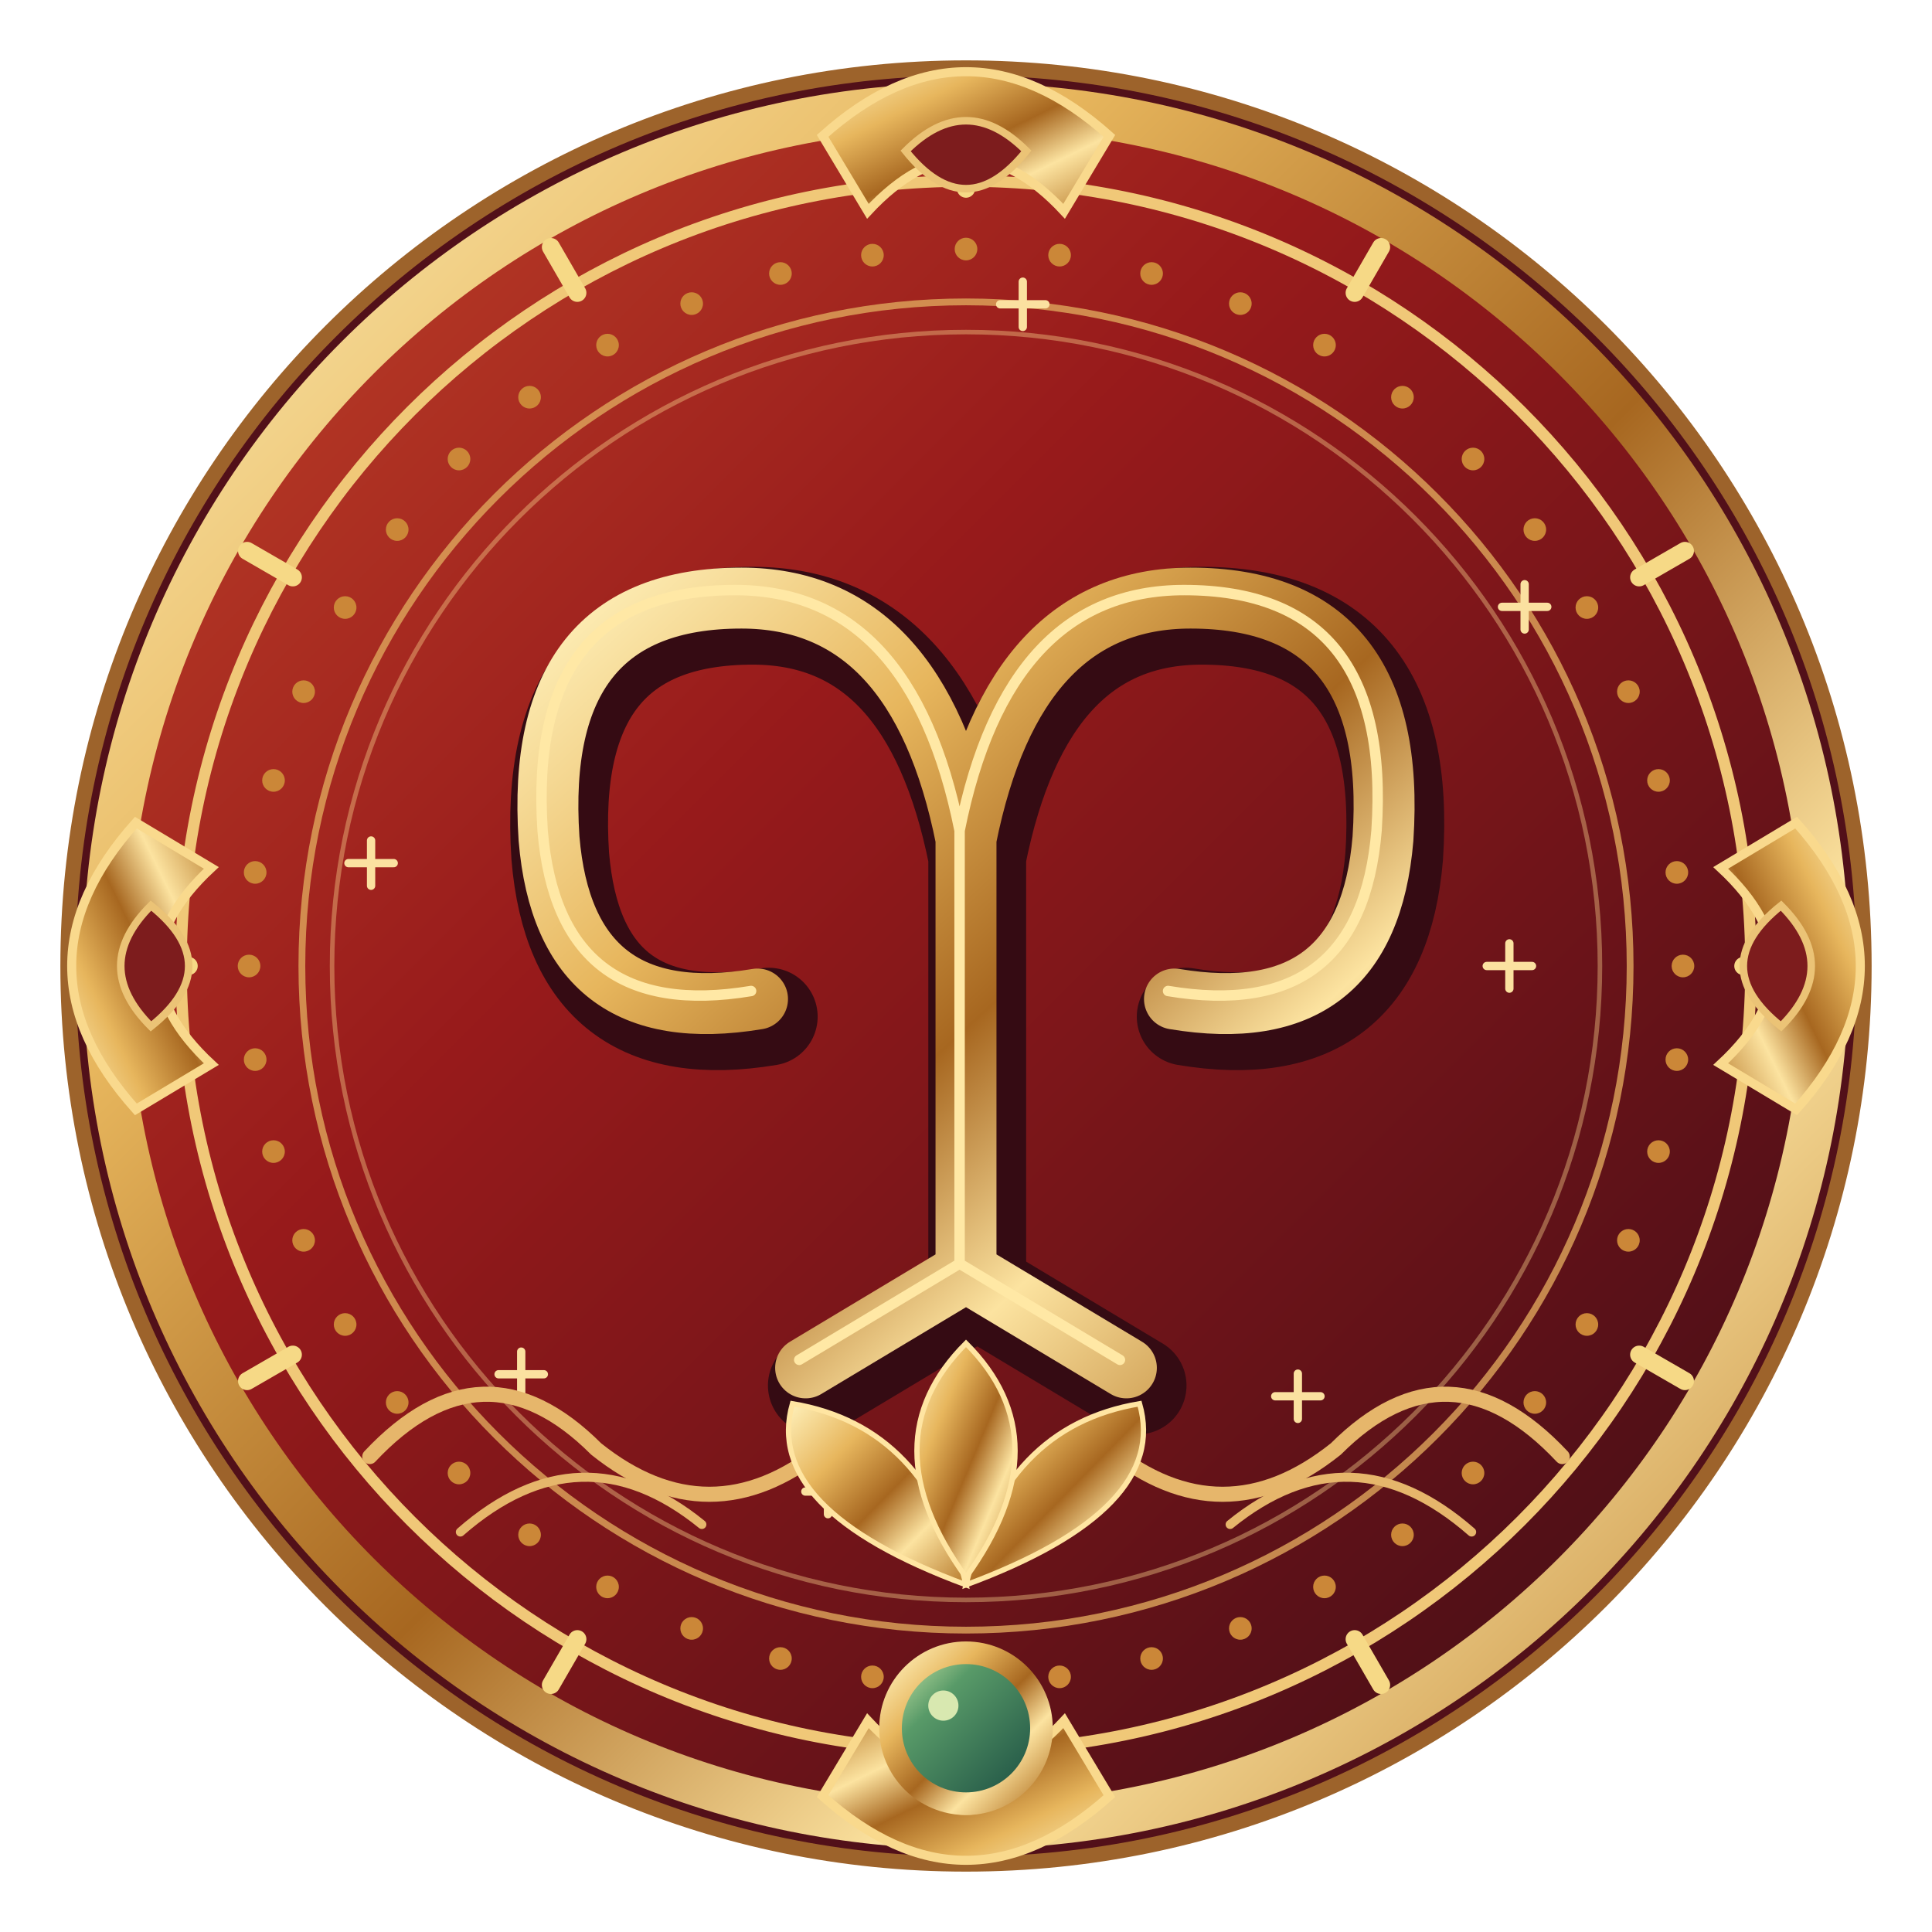
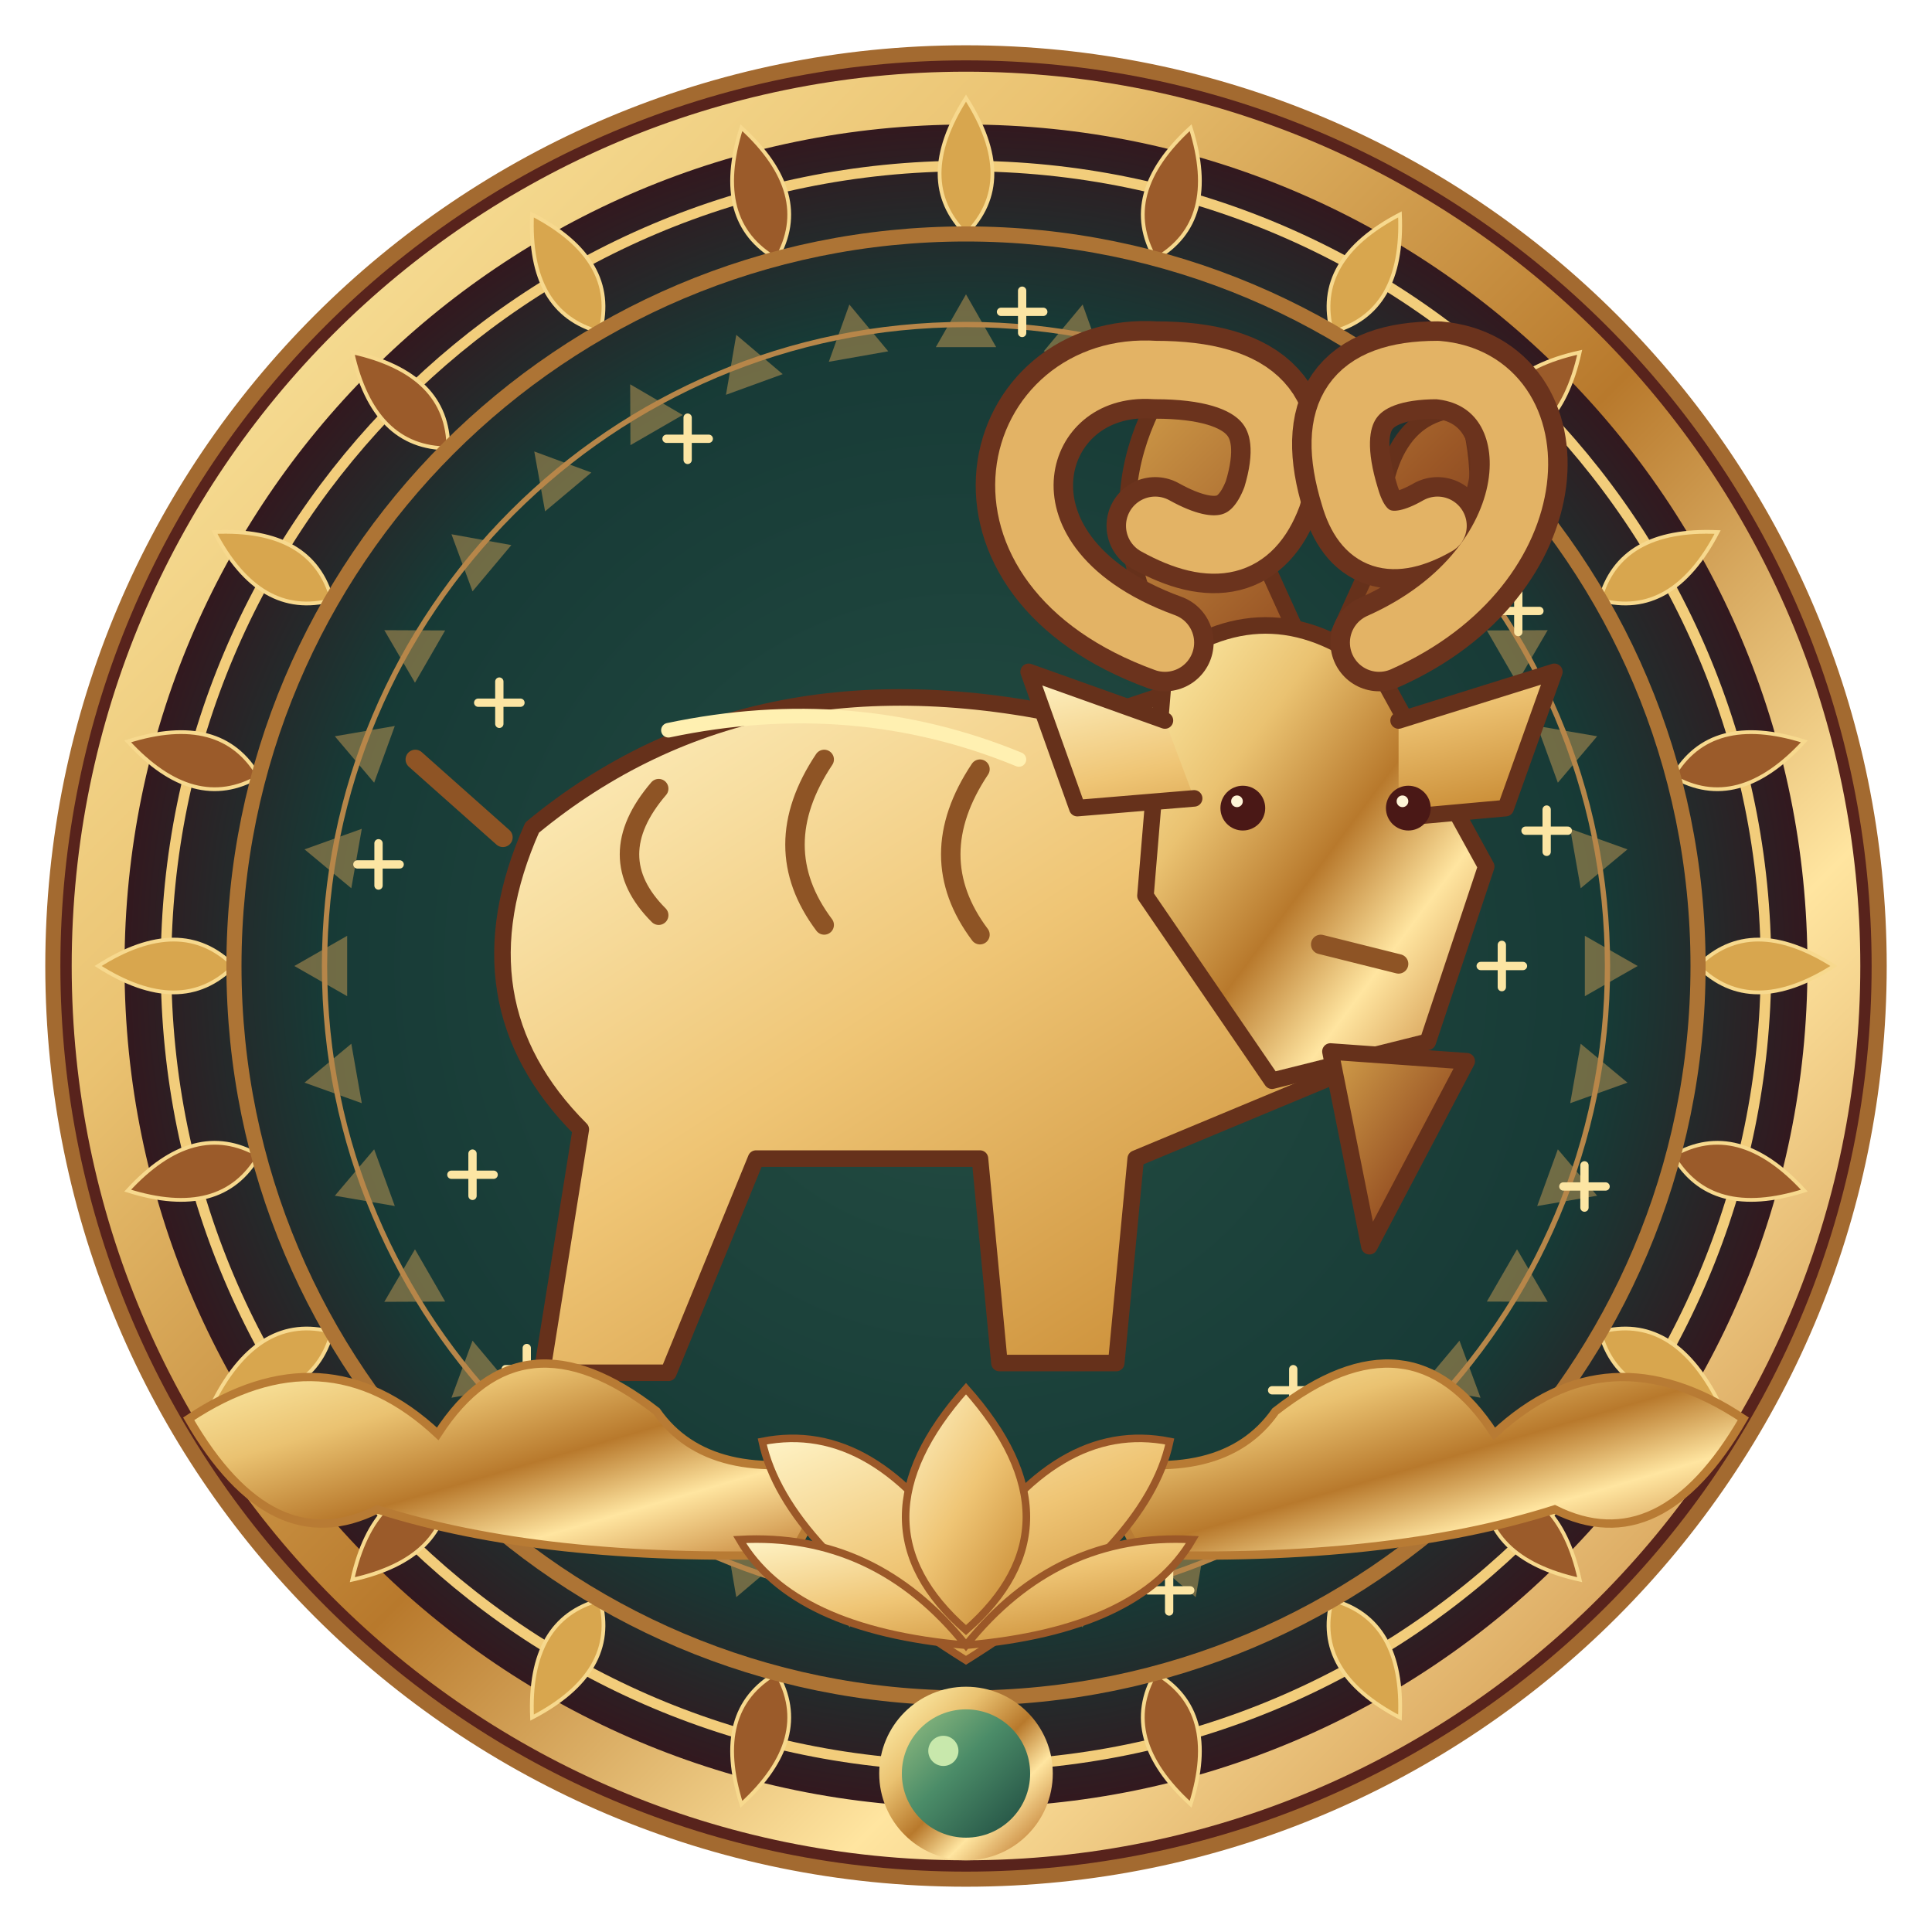
- <svg xmlns="http://www.w3.org/2000/svg" width="256" height="256" viewBox="0 0 256 256">
+ <svg xmlns="http://www.w3.org/2000/svg" viewBox="0 0 256 256" width="256" height="256">
  <defs>
-     <linearGradient id="red" x1="0" y1="0" x2="1" y2="1">
-       <stop offset="0" stop-color="#C3472A" />
-       <stop offset=".38" stop-color="#971A1B" />
-       <stop offset="1" stop-color="#390C16" />
+     <linearGradient id="gold" x1="0" y1="0" x2="1" y2="1">
+       <stop offset="0" stop-color="#FFF0AC" />
+       <stop offset=".28" stop-color="#EAC271" />
+       <stop offset=".52" stop-color="#B8792C" />
+       <stop offset=".72" stop-color="#FFE5A0" />
+       <stop offset="1" stop-color="#BD772C" />
    </linearGradient>
-     <linearGradient id="gold" x1="0" y1="0" x2="1" y2="1">
-       <stop offset="0" stop-color="#FFF1BB" />
-       <stop offset=".28" stop-color="#E7B65D" />
-       <stop offset=".53" stop-color="#A76720" />
-       <stop offset=".73" stop-color="#FCE3A0" />
-       <stop offset="1" stop-color="#B77A2B" />
+     <linearGradient id="light" x1="0" y1="0" x2=".8" y2="1">
+       <stop offset="0" stop-color="#FFF4C7" />
+       <stop offset=".52" stop-color="#EFC575" />
+       <stop offset="1" stop-color="#CA8D36" />
+     </linearGradient>
+     <linearGradient id="dark" x1="0" y1="0" x2="1" y2="1">
+       <stop offset="0" stop-color="#D3A04B" />
+       <stop offset=".58" stop-color="#9B5726" />
+       <stop offset="1" stop-color="#67301D" />
    </linearGradient>
    <linearGradient id="jade" x1="0" y1="0" x2="1" y2="1">
-       <stop offset="0" stop-color="#D9F0AE" />
-       <stop offset=".32" stop-color="#589A68" />
-       <stop offset="1" stop-color="#17483F" />
+       <stop offset="0" stop-color="#A4C987" />
+       <stop offset=".45" stop-color="#4B8C68" />
+       <stop offset="1" stop-color="#173F39" />
    </linearGradient>
+     <radialGradient id="lacquer">
+       <stop offset="0" stop-color="#244E43" />
+       <stop offset=".74" stop-color="#173A36" />
+       <stop offset="1" stop-color="#37131B" />
+     </radialGradient>
  </defs>
-   <circle cx="128" cy="128" r="119" fill="#521019" stroke="#9D632B" stroke-width="2" />
-   <circle cx="128" cy="128" r="114" fill="url(#red)" stroke="url(#gold)" stroke-width="6" />
-   <circle cx="128" cy="128" r="104" fill="none" stroke="#F0C878" stroke-width="1.5" />
-   <path d="M231.00 128.00 L238.00 128.00" stroke="#F6D986" stroke-width="2.4" stroke-linecap="round" />
-   <path d="M217.20 179.50 L223.26 183.00" stroke="#F6D986" stroke-width="2.4" stroke-linecap="round" />
-   <path d="M179.50 217.20 L183.00 223.26" stroke="#F6D986" stroke-width="2.4" stroke-linecap="round" />
-   <path d="M128.00 231.00 L128.00 238.00" stroke="#F6D986" stroke-width="2.4" stroke-linecap="round" />
-   <path d="M76.50 217.20 L73.00 223.26" stroke="#F6D986" stroke-width="2.4" stroke-linecap="round" />
-   <path d="M38.80 179.50 L32.74 183.00" stroke="#F6D986" stroke-width="2.4" stroke-linecap="round" />
-   <path d="M25.00 128.00 L18.00 128.00" stroke="#F6D986" stroke-width="2.4" stroke-linecap="round" />
-   <path d="M38.80 76.50 L32.74 73.00" stroke="#F6D986" stroke-width="2.4" stroke-linecap="round" />
-   <path d="M76.50 38.80 L73.00 32.74" stroke="#F6D986" stroke-width="2.4" stroke-linecap="round" />
-   <path d="M128.00 25.00 L128.00 18.00" stroke="#F6D986" stroke-width="2.4" stroke-linecap="round" />
-   <path d="M179.50 38.80 L183.00 32.74" stroke="#F6D986" stroke-width="2.4" stroke-linecap="round" />
-   <path d="M217.20 76.50 L223.26 73.00" stroke="#F6D986" stroke-width="2.4" stroke-linecap="round" />
-   <circle cx="223.00" cy="128.00" r="1.5" fill="#CB8738" />
-   <circle cx="222.19" cy="140.40" r="1.5" fill="#CB8738" />
-   <circle cx="219.76" cy="152.59" r="1.5" fill="#CB8738" />
-   <circle cx="215.77" cy="164.35" r="1.5" fill="#CB8738" />
-   <circle cx="210.27" cy="175.50" r="1.5" fill="#CB8738" />
-   <circle cx="203.37" cy="185.83" r="1.5" fill="#CB8738" />
-   <circle cx="195.18" cy="195.18" r="1.5" fill="#CB8738" />
-   <circle cx="185.83" cy="203.37" r="1.5" fill="#CB8738" />
-   <circle cx="175.50" cy="210.27" r="1.5" fill="#CB8738" />
-   <circle cx="164.35" cy="215.77" r="1.5" fill="#CB8738" />
-   <circle cx="152.59" cy="219.76" r="1.5" fill="#CB8738" />
-   <circle cx="140.40" cy="222.19" r="1.5" fill="#CB8738" />
-   <circle cx="128.00" cy="223.00" r="1.5" fill="#CB8738" />
-   <circle cx="115.60" cy="222.19" r="1.5" fill="#CB8738" />
-   <circle cx="103.41" cy="219.76" r="1.5" fill="#CB8738" />
-   <circle cx="91.65" cy="215.77" r="1.5" fill="#CB8738" />
-   <circle cx="80.50" cy="210.27" r="1.5" fill="#CB8738" />
-   <circle cx="70.17" cy="203.37" r="1.5" fill="#CB8738" />
-   <circle cx="60.82" cy="195.18" r="1.5" fill="#CB8738" />
-   <circle cx="52.63" cy="185.83" r="1.5" fill="#CB8738" />
-   <circle cx="45.73" cy="175.50" r="1.5" fill="#CB8738" />
-   <circle cx="40.23" cy="164.35" r="1.5" fill="#CB8738" />
-   <circle cx="36.24" cy="152.59" r="1.5" fill="#CB8738" />
-   <circle cx="33.81" cy="140.40" r="1.5" fill="#CB8738" />
-   <circle cx="33.00" cy="128.00" r="1.5" fill="#CB8738" />
-   <circle cx="33.81" cy="115.60" r="1.5" fill="#CB8738" />
-   <circle cx="36.24" cy="103.41" r="1.5" fill="#CB8738" />
-   <circle cx="40.23" cy="91.65" r="1.5" fill="#CB8738" />
-   <circle cx="45.73" cy="80.50" r="1.5" fill="#CB8738" />
-   <circle cx="52.63" cy="70.17" r="1.5" fill="#CB8738" />
-   <circle cx="60.82" cy="60.82" r="1.5" fill="#CB8738" />
-   <circle cx="70.17" cy="52.63" r="1.5" fill="#CB8738" />
-   <circle cx="80.50" cy="45.73" r="1.5" fill="#CB8738" />
-   <circle cx="91.65" cy="40.23" r="1.5" fill="#CB8738" />
-   <circle cx="103.41" cy="36.24" r="1.5" fill="#CB8738" />
-   <circle cx="115.60" cy="33.81" r="1.5" fill="#CB8738" />
-   <circle cx="128.00" cy="33.00" r="1.5" fill="#CB8738" />
-   <circle cx="140.40" cy="33.81" r="1.5" fill="#CB8738" />
-   <circle cx="152.59" cy="36.24" r="1.5" fill="#CB8738" />
-   <circle cx="164.35" cy="40.23" r="1.5" fill="#CB8738" />
-   <circle cx="175.50" cy="45.73" r="1.5" fill="#CB8738" />
-   <circle cx="185.83" cy="52.63" r="1.5" fill="#CB8738" />
-   <circle cx="195.18" cy="60.82" r="1.5" fill="#CB8738" />
-   <circle cx="203.37" cy="70.17" r="1.5" fill="#CB8738" />
-   <circle cx="210.27" cy="80.50" r="1.5" fill="#CB8738" />
-   <circle cx="215.77" cy="91.65" r="1.5" fill="#CB8738" />
-   <circle cx="219.76" cy="103.41" r="1.5" fill="#CB8738" />
-   <circle cx="222.19" cy="115.60" r="1.5" fill="#CB8738" />
-   <g transform="rotate(0 128 128)">
-     <path d="M109 18 Q128 1 147 18 L141 28 Q128 14 115 28 Z" fill="url(#gold)" stroke="#F9D98D" stroke-width="1.2" />
-     <path d="M120 20 Q128 12 136 20 Q128 30 120 20Z" fill="#7D1C1D" stroke="#EBC376" stroke-width="1" />
+   <circle cx="128" cy="128" r="121" fill="#58231C" stroke="#A36A30" stroke-width="2" />
+   <circle cx="128" cy="128" r="115" fill="url(#lacquer)" stroke="url(#gold)" stroke-width="7" />
+   <circle cx="128" cy="128" r="106" fill="none" stroke="#F2CD7B" stroke-width="1.4" />
+   <path transform="rotate(0 128 128)" d="M128 13Q121 24 128 31Q135 24 128 13Z" fill="#D8A64E" stroke="#F7D98E" stroke-width=".5" />
+   <path transform="rotate(15 128 128)" d="M128 13Q121 24 128 31Q135 24 128 13Z" fill="#9B5B2A" stroke="#F7D98E" stroke-width=".5" />
+   <path transform="rotate(30 128 128)" d="M128 13Q121 24 128 31Q135 24 128 13Z" fill="#D8A64E" stroke="#F7D98E" stroke-width=".5" />
+   <path transform="rotate(45 128 128)" d="M128 13Q121 24 128 31Q135 24 128 13Z" fill="#9B5B2A" stroke="#F7D98E" stroke-width=".5" />
+   <path transform="rotate(60 128 128)" d="M128 13Q121 24 128 31Q135 24 128 13Z" fill="#D8A64E" stroke="#F7D98E" stroke-width=".5" />
+   <path transform="rotate(75 128 128)" d="M128 13Q121 24 128 31Q135 24 128 13Z" fill="#9B5B2A" stroke="#F7D98E" stroke-width=".5" />
+   <path transform="rotate(90 128 128)" d="M128 13Q121 24 128 31Q135 24 128 13Z" fill="#D8A64E" stroke="#F7D98E" stroke-width=".5" />
+   <path transform="rotate(105 128 128)" d="M128 13Q121 24 128 31Q135 24 128 13Z" fill="#9B5B2A" stroke="#F7D98E" stroke-width=".5" />
+   <path transform="rotate(120 128 128)" d="M128 13Q121 24 128 31Q135 24 128 13Z" fill="#D8A64E" stroke="#F7D98E" stroke-width=".5" />
+   <path transform="rotate(135 128 128)" d="M128 13Q121 24 128 31Q135 24 128 13Z" fill="#9B5B2A" stroke="#F7D98E" stroke-width=".5" />
+   <path transform="rotate(150 128 128)" d="M128 13Q121 24 128 31Q135 24 128 13Z" fill="#D8A64E" stroke="#F7D98E" stroke-width=".5" />
+   <path transform="rotate(165 128 128)" d="M128 13Q121 24 128 31Q135 24 128 13Z" fill="#9B5B2A" stroke="#F7D98E" stroke-width=".5" />
+   <path transform="rotate(180 128 128)" d="M128 13Q121 24 128 31Q135 24 128 13Z" fill="#D8A64E" stroke="#F7D98E" stroke-width=".5" />
+   <path transform="rotate(195 128 128)" d="M128 13Q121 24 128 31Q135 24 128 13Z" fill="#9B5B2A" stroke="#F7D98E" stroke-width=".5" />
+   <path transform="rotate(210 128 128)" d="M128 13Q121 24 128 31Q135 24 128 13Z" fill="#D8A64E" stroke="#F7D98E" stroke-width=".5" />
+   <path transform="rotate(225 128 128)" d="M128 13Q121 24 128 31Q135 24 128 13Z" fill="#9B5B2A" stroke="#F7D98E" stroke-width=".5" />
+   <path transform="rotate(240 128 128)" d="M128 13Q121 24 128 31Q135 24 128 13Z" fill="#D8A64E" stroke="#F7D98E" stroke-width=".5" />
+   <path transform="rotate(255 128 128)" d="M128 13Q121 24 128 31Q135 24 128 13Z" fill="#9B5B2A" stroke="#F7D98E" stroke-width=".5" />
+   <path transform="rotate(270 128 128)" d="M128 13Q121 24 128 31Q135 24 128 13Z" fill="#D8A64E" stroke="#F7D98E" stroke-width=".5" />
+   <path transform="rotate(285 128 128)" d="M128 13Q121 24 128 31Q135 24 128 13Z" fill="#9B5B2A" stroke="#F7D98E" stroke-width=".5" />
+   <path transform="rotate(300 128 128)" d="M128 13Q121 24 128 31Q135 24 128 13Z" fill="#D8A64E" stroke="#F7D98E" stroke-width=".5" />
+   <path transform="rotate(315 128 128)" d="M128 13Q121 24 128 31Q135 24 128 13Z" fill="#9B5B2A" stroke="#F7D98E" stroke-width=".5" />
+   <path transform="rotate(330 128 128)" d="M128 13Q121 24 128 31Q135 24 128 13Z" fill="#D8A64E" stroke="#F7D98E" stroke-width=".5" />
+   <path transform="rotate(345 128 128)" d="M128 13Q121 24 128 31Q135 24 128 13Z" fill="#9B5B2A" stroke="#F7D98E" stroke-width=".5" />
+   <circle cx="128" cy="128" r="97" fill="none" stroke="#AD7435" stroke-width="2" />
+   <path transform="rotate(0 128 128)" d="M128 39l-4 7h8Z" fill="#D1A055" opacity=".48" />
+   <path transform="rotate(10 128 128)" d="M128 39l-4 7h8Z" fill="#D1A055" opacity=".48" />
+   <path transform="rotate(20 128 128)" d="M128 39l-4 7h8Z" fill="#D1A055" opacity=".48" />
+   <path transform="rotate(30 128 128)" d="M128 39l-4 7h8Z" fill="#D1A055" opacity=".48" />
+   <path transform="rotate(40 128 128)" d="M128 39l-4 7h8Z" fill="#D1A055" opacity=".48" />
+   <path transform="rotate(50 128 128)" d="M128 39l-4 7h8Z" fill="#D1A055" opacity=".48" />
+   <path transform="rotate(60 128 128)" d="M128 39l-4 7h8Z" fill="#D1A055" opacity=".48" />
+   <path transform="rotate(70 128 128)" d="M128 39l-4 7h8Z" fill="#D1A055" opacity=".48" />
+   <path transform="rotate(80 128 128)" d="M128 39l-4 7h8Z" fill="#D1A055" opacity=".48" />
+   <path transform="rotate(90 128 128)" d="M128 39l-4 7h8Z" fill="#D1A055" opacity=".48" />
+   <path transform="rotate(100 128 128)" d="M128 39l-4 7h8Z" fill="#D1A055" opacity=".48" />
+   <path transform="rotate(110 128 128)" d="M128 39l-4 7h8Z" fill="#D1A055" opacity=".48" />
+   <path transform="rotate(120 128 128)" d="M128 39l-4 7h8Z" fill="#D1A055" opacity=".48" />
+   <path transform="rotate(130 128 128)" d="M128 39l-4 7h8Z" fill="#D1A055" opacity=".48" />
+   <path transform="rotate(140 128 128)" d="M128 39l-4 7h8Z" fill="#D1A055" opacity=".48" />
+   <path transform="rotate(150 128 128)" d="M128 39l-4 7h8Z" fill="#D1A055" opacity=".48" />
+   <path transform="rotate(160 128 128)" d="M128 39l-4 7h8Z" fill="#D1A055" opacity=".48" />
+   <path transform="rotate(170 128 128)" d="M128 39l-4 7h8Z" fill="#D1A055" opacity=".48" />
+   <path transform="rotate(180 128 128)" d="M128 39l-4 7h8Z" fill="#D1A055" opacity=".48" />
+   <path transform="rotate(190 128 128)" d="M128 39l-4 7h8Z" fill="#D1A055" opacity=".48" />
+   <path transform="rotate(200 128 128)" d="M128 39l-4 7h8Z" fill="#D1A055" opacity=".48" />
+   <path transform="rotate(210 128 128)" d="M128 39l-4 7h8Z" fill="#D1A055" opacity=".48" />
+   <path transform="rotate(220 128 128)" d="M128 39l-4 7h8Z" fill="#D1A055" opacity=".48" />
+   <path transform="rotate(230 128 128)" d="M128 39l-4 7h8Z" fill="#D1A055" opacity=".48" />
+   <path transform="rotate(240 128 128)" d="M128 39l-4 7h8Z" fill="#D1A055" opacity=".48" />
+   <path transform="rotate(250 128 128)" d="M128 39l-4 7h8Z" fill="#D1A055" opacity=".48" />
+   <path transform="rotate(260 128 128)" d="M128 39l-4 7h8Z" fill="#D1A055" opacity=".48" />
+   <path transform="rotate(270 128 128)" d="M128 39l-4 7h8Z" fill="#D1A055" opacity=".48" />
+   <path transform="rotate(280 128 128)" d="M128 39l-4 7h8Z" fill="#D1A055" opacity=".48" />
+   <path transform="rotate(290 128 128)" d="M128 39l-4 7h8Z" fill="#D1A055" opacity=".48" />
+   <path transform="rotate(300 128 128)" d="M128 39l-4 7h8Z" fill="#D1A055" opacity=".48" />
+   <path transform="rotate(310 128 128)" d="M128 39l-4 7h8Z" fill="#D1A055" opacity=".48" />
+   <path transform="rotate(320 128 128)" d="M128 39l-4 7h8Z" fill="#D1A055" opacity=".48" />
+   <path transform="rotate(330 128 128)" d="M128 39l-4 7h8Z" fill="#D1A055" opacity=".48" />
+   <path transform="rotate(340 128 128)" d="M128 39l-4 7h8Z" fill="#D1A055" opacity=".48" />
+   <path transform="rotate(350 128 128)" d="M128 39l-4 7h8Z" fill="#D1A055" opacity=".48" />
+   <circle cx="128" cy="128" r="85" fill="none" stroke="#B78649" stroke-width=".7" />
+   <path d="M196.2 128h5.6M199 125.2v5.6" stroke="#FCE5A3" stroke-width="1.1" stroke-linecap="round" />
+   <path d="M66.999 181.42h5.6M69.799 178.62v5.6" stroke="#FCE5A3" stroke-width="1.1" stroke-linecap="round" />
+   <path d="M132.639 41.319h5.6M135.439 38.519v5.6" stroke="#FCE5A3" stroke-width="1.1" stroke-linecap="round" />
+   <path d="M168.562 184.221h5.6M171.362 181.421v5.6" stroke="#FCE5A3" stroke-width="1.1" stroke-linecap="round" />
+   <path d="M47.355 114.539h5.6M50.155 111.739v5.6" stroke="#FCE5A3" stroke-width="1.1" stroke-linecap="round" />
+   <path d="M198.381 80.952h5.6M201.181 78.152v5.6" stroke="#FCE5A3" stroke-width="1.1" stroke-linecap="round" />
+   <path d="M107.165 196.671h5.6M109.965 193.871v5.6" stroke="#FCE5A3" stroke-width="1.1" stroke-linecap="round" />
+   <path d="M88.316 58.139h5.6M91.116 55.339v5.6" stroke="#FCE5A3" stroke-width="1.1" stroke-linecap="round" />
+   <path d="M207.149 157.214h5.6M209.949 154.414v5.6" stroke="#FCE5A3" stroke-width="1.1" stroke-linecap="round" />
+   <path d="M59.809 155.658h5.6M62.609 152.858v5.6" stroke="#FCE5A3" stroke-width="1.1" stroke-linecap="round" />
+   <path d="M157.993 56.128h5.6M160.793 53.328v5.6" stroke="#FCE5A3" stroke-width="1.1" stroke-linecap="round" />
+   <path d="M152.116 210.732h5.6M154.916 207.932v5.6" stroke="#FCE5A3" stroke-width="1.1" stroke-linecap="round" />
+   <path d="M63.363 93.112h5.6M66.163 90.312v5.6" stroke="#FCE5A3" stroke-width="1.1" stroke-linecap="round" />
+   <path d="M202.139 110.072h5.6M204.939 107.272v5.6" stroke="#FCE5A3" stroke-width="1.1" stroke-linecap="round" />
+   <path d="M76.128 199.84h5.6M78.928 197.04v5.6" stroke="#FCE5A3" stroke-width="1.1" stroke-linecap="round" />
+   <g transform="translate(46 40) scale(1.29)">
+     <path d="M19 54Q42 35 76 43 L91 38 102 46 105 78 81 88 79 109 67 109 65 88 42 88 33 110 20 110 24 85 Q11 72 19 54Z" fill="url(#light)" stroke="#66311B" stroke-width="1.7" stroke-linecap="round" stroke-linejoin="round" />
+     <path d="M88 41Q74 23 85 7 Q96 11 93 24 L98 35 M103 42Q120 28 115 11 Q106 11 106 25 L101 36" fill="url(#dark)" stroke="#66311B" stroke-width="1.7" stroke-linecap="round" stroke-linejoin="round" />
+     <path d="M84 37Q95 29 106 38 L117 58 111 76 95 80 82 61Z" fill="url(#gold)" stroke="#66311B" stroke-width="1.7" stroke-linecap="round" stroke-linejoin="round" />
+     <path d="M101 77L105 97 115 78Z" fill="url(#dark)" stroke="#66311B" stroke-width="1.7" stroke-linecap="round" stroke-linejoin="round" />
+     <path d="M84 43L70 38 75 52 87 51 M108 43L124 38 119 52 108 53" fill="url(#light)" stroke="#66311B" stroke-width="1.7" stroke-linecap="round" stroke-linejoin="round" />
+     <circle cx="92" cy="52" r="2.3" fill="#4A1816" stroke="none" />
+     <circle cx="91.4" cy="51.3" r="0.6" fill="#FFF5D8" stroke="none" />
+     <circle cx="109" cy="52" r="2.3" fill="#4A1816" stroke="none" />
+     <circle cx="108.4" cy="51.3" r="0.6" fill="#FFF5D8" stroke="none" />
+     <path d="M100 66l8 2 M32 50q-6 7 0 13 M49 47q-6 9 0 17 M65 48q-6 9 0 17 M16 55l-9-8" fill="none" stroke="#8E5425" stroke-width="2" stroke-linecap="round" stroke-linejoin="round" />
+     <path d="M33 44Q52 40 69 47" fill="none" stroke="#FFF0B1" stroke-width="1.5" stroke-linecap="round" stroke-linejoin="round" />
+     <path d="M84 35 C62 27 68 6 83 7 Q99 7 95 20 Q92 28 83 23" fill="none" stroke="#6B331D" stroke-width="10" stroke-linecap="round" stroke-linejoin="round" />
+     <path d="M84 35 C62 27 68 6 83 7 Q99 7 95 20 Q92 28 83 23" fill="none" stroke="#E3B365" stroke-width="6" stroke-linecap="round" stroke-linejoin="round" />
+     <path d="M106 35 C124 27 124 8 112 7 Q99 7 103 20 Q105 27 112 23" fill="none" stroke="#6B331D" stroke-width="10" stroke-linecap="round" stroke-linejoin="round" />
+     <path d="M106 35 C124 27 124 8 112 7 Q99 7 103 20 Q105 27 112 23" fill="none" stroke="#E3B365" stroke-width="6" stroke-linecap="round" stroke-linejoin="round" />
  </g>
-   <g transform="rotate(90 128 128)">
-     <path d="M109 18 Q128 1 147 18 L141 28 Q128 14 115 28 Z" fill="url(#gold)" stroke="#F9D98D" stroke-width="1.2" />
-     <path d="M120 20 Q128 12 136 20 Q128 30 120 20Z" fill="#7D1C1D" stroke="#EBC376" stroke-width="1" />
+   <g fill="url(#gold)" stroke="#B87B34" stroke-width="1.1">
+     <path d="M25 188Q43 176 58 190Q69 173 87 187Q94 197 112 193L105 206Q72 207 50 200Q36 207 25 188Z" />
+     <path d="M231 188Q213 176 198 190Q187 173 169 187Q162 197 144 193L151 206Q184 207 206 200Q220 207 231 188Z" />
  </g>
-   <g transform="rotate(180 128 128)">
-     <path d="M109 18 Q128 1 147 18 L141 28 Q128 14 115 28 Z" fill="url(#gold)" stroke="#F9D98D" stroke-width="1.2" />
-     <path d="M120 20 Q128 12 136 20 Q128 30 120 20Z" fill="#7D1C1D" stroke="#EBC376" stroke-width="1" />
+   <g fill="url(#light)" stroke="#9B5828" stroke-width="1">
+     <path d="M128 220Q104 205 101 191Q116 188 128 207Q140 188 155 191Q152 205 128 220Z" />
+     <path d="M128 216Q112 202 128 184Q144 202 128 216Z" />
+     <path d="M128 218Q105 216 98 204Q116 203 128 218Q140 203 158 204Q151 216 128 218Z" />
  </g>
-   <g transform="rotate(270 128 128)">
-     <path d="M109 18 Q128 1 147 18 L141 28 Q128 14 115 28 Z" fill="url(#gold)" stroke="#F9D98D" stroke-width="1.2" />
-     <path d="M120 20 Q128 12 136 20 Q128 30 120 20Z" fill="#7D1C1D" stroke="#EBC376" stroke-width="1" />
-   </g>
-   <circle cx="128" cy="128" r="88" fill="none" stroke="#DFA65B" stroke-width=".9" opacity=".8" />
-   <circle cx="128" cy="128" r="84" fill="none" stroke="#F9D58C" stroke-width=".6" opacity=".4" />
-   <path d="M197 128h6 M200 125v6" stroke="#FBE1A0" stroke-width="1.1" stroke-linecap="round" />
-   <path d="M66.063 182.096h6 M69.063 179.096v6" stroke="#FBE1A0" stroke-width="1.1" stroke-linecap="round" />
-   <path d="M132.525 40.322h6 M135.525 37.322v6" stroke="#FBE1A0" stroke-width="1.1" stroke-linecap="round" />
-   <path d="M168.973 185.012h6 M171.973 182.012v6" stroke="#FBE1A0" stroke-width="1.1" stroke-linecap="round" />
-   <path d="M46.17 114.369h6 M49.17 111.369v6" stroke="#FBE1A0" stroke-width="1.1" stroke-linecap="round" />
-   <path d="M199.022 80.411h6 M202.022 77.411v6" stroke="#FBE1A0" stroke-width="1.1" stroke-linecap="round" />
-   <path d="M106.711 197.638h6 M109.711 194.638v6" stroke="#FBE1A0" stroke-width="1.1" stroke-linecap="round" />
-   <g transform="translate(60 58) scale(2.125)" fill="none" stroke-linecap="round" stroke-linejoin="round">
-     <path d="M32 52 L32 25 Q29 10 18 10 Q5 10 6 25 Q7 37 19 35 M32 25 Q35 10 46 10 Q59 10 58 25 Q57 37 45 35 M32 52 L22 58 M32 52 L42 58" stroke="#350B13" stroke-width="6.1" transform="translate(0.7 1.1)" />
-     <path d="M32 52 L32 25 Q29 10 18 10 Q5 10 6 25 Q7 37 19 35 M32 25 Q35 10 46 10 Q59 10 58 25 Q57 37 45 35 M32 52 L22 58 M32 52 L42 58" stroke="url(#gold)" stroke-width="3.8" />
-     <path d="M32 52 L32 25 Q29 10 18 10 Q5 10 6 25 Q7 37 19 35 M32 25 Q35 10 46 10 Q59 10 58 25 Q57 37 45 35 M32 52 L22 58 M32 52 L42 58" stroke="#FFE8A5" stroke-width=".65" transform="translate(-0.4 -0.5)" />
-   </g>
-   <g fill="none" stroke="#E6B66B" stroke-linecap="round" stroke-linejoin="round">
-     <path d="M49 193 Q64 177 79 192 Q94 204 109 192 M147 192 Q162 204 177 192 Q192 177 207 193" stroke-width="2" />
-     <path d="M61 203 Q77 189 93 202 M163 202 Q179 189 195 203" stroke-width="1.2" />
-   </g>
-   <g fill="url(#gold)" stroke="#FFE5A2" stroke-width=".7">
-     <path d="M128 210 Q101 200 105 186 Q123 189 128 210Z" />
-     <path d="M128 210 Q155 200 151 186 Q133 189 128 210Z" />
-     <path d="M128 209 Q115 191 128 178 Q141 191 128 209Z" />
-   </g>
-   <circle cx="128" cy="229" r="10" fill="url(#jade)" stroke="url(#gold)" stroke-width="3" />
-   <circle cx="125" cy="226" r="2" fill="#D8E8B0" />
+   <circle cx="128" cy="235" r="10" fill="url(#jade)" stroke="url(#gold)" stroke-width="3" />
+   <circle cx="125" cy="232" r="2" fill="#C8E8AC" />
</svg>
